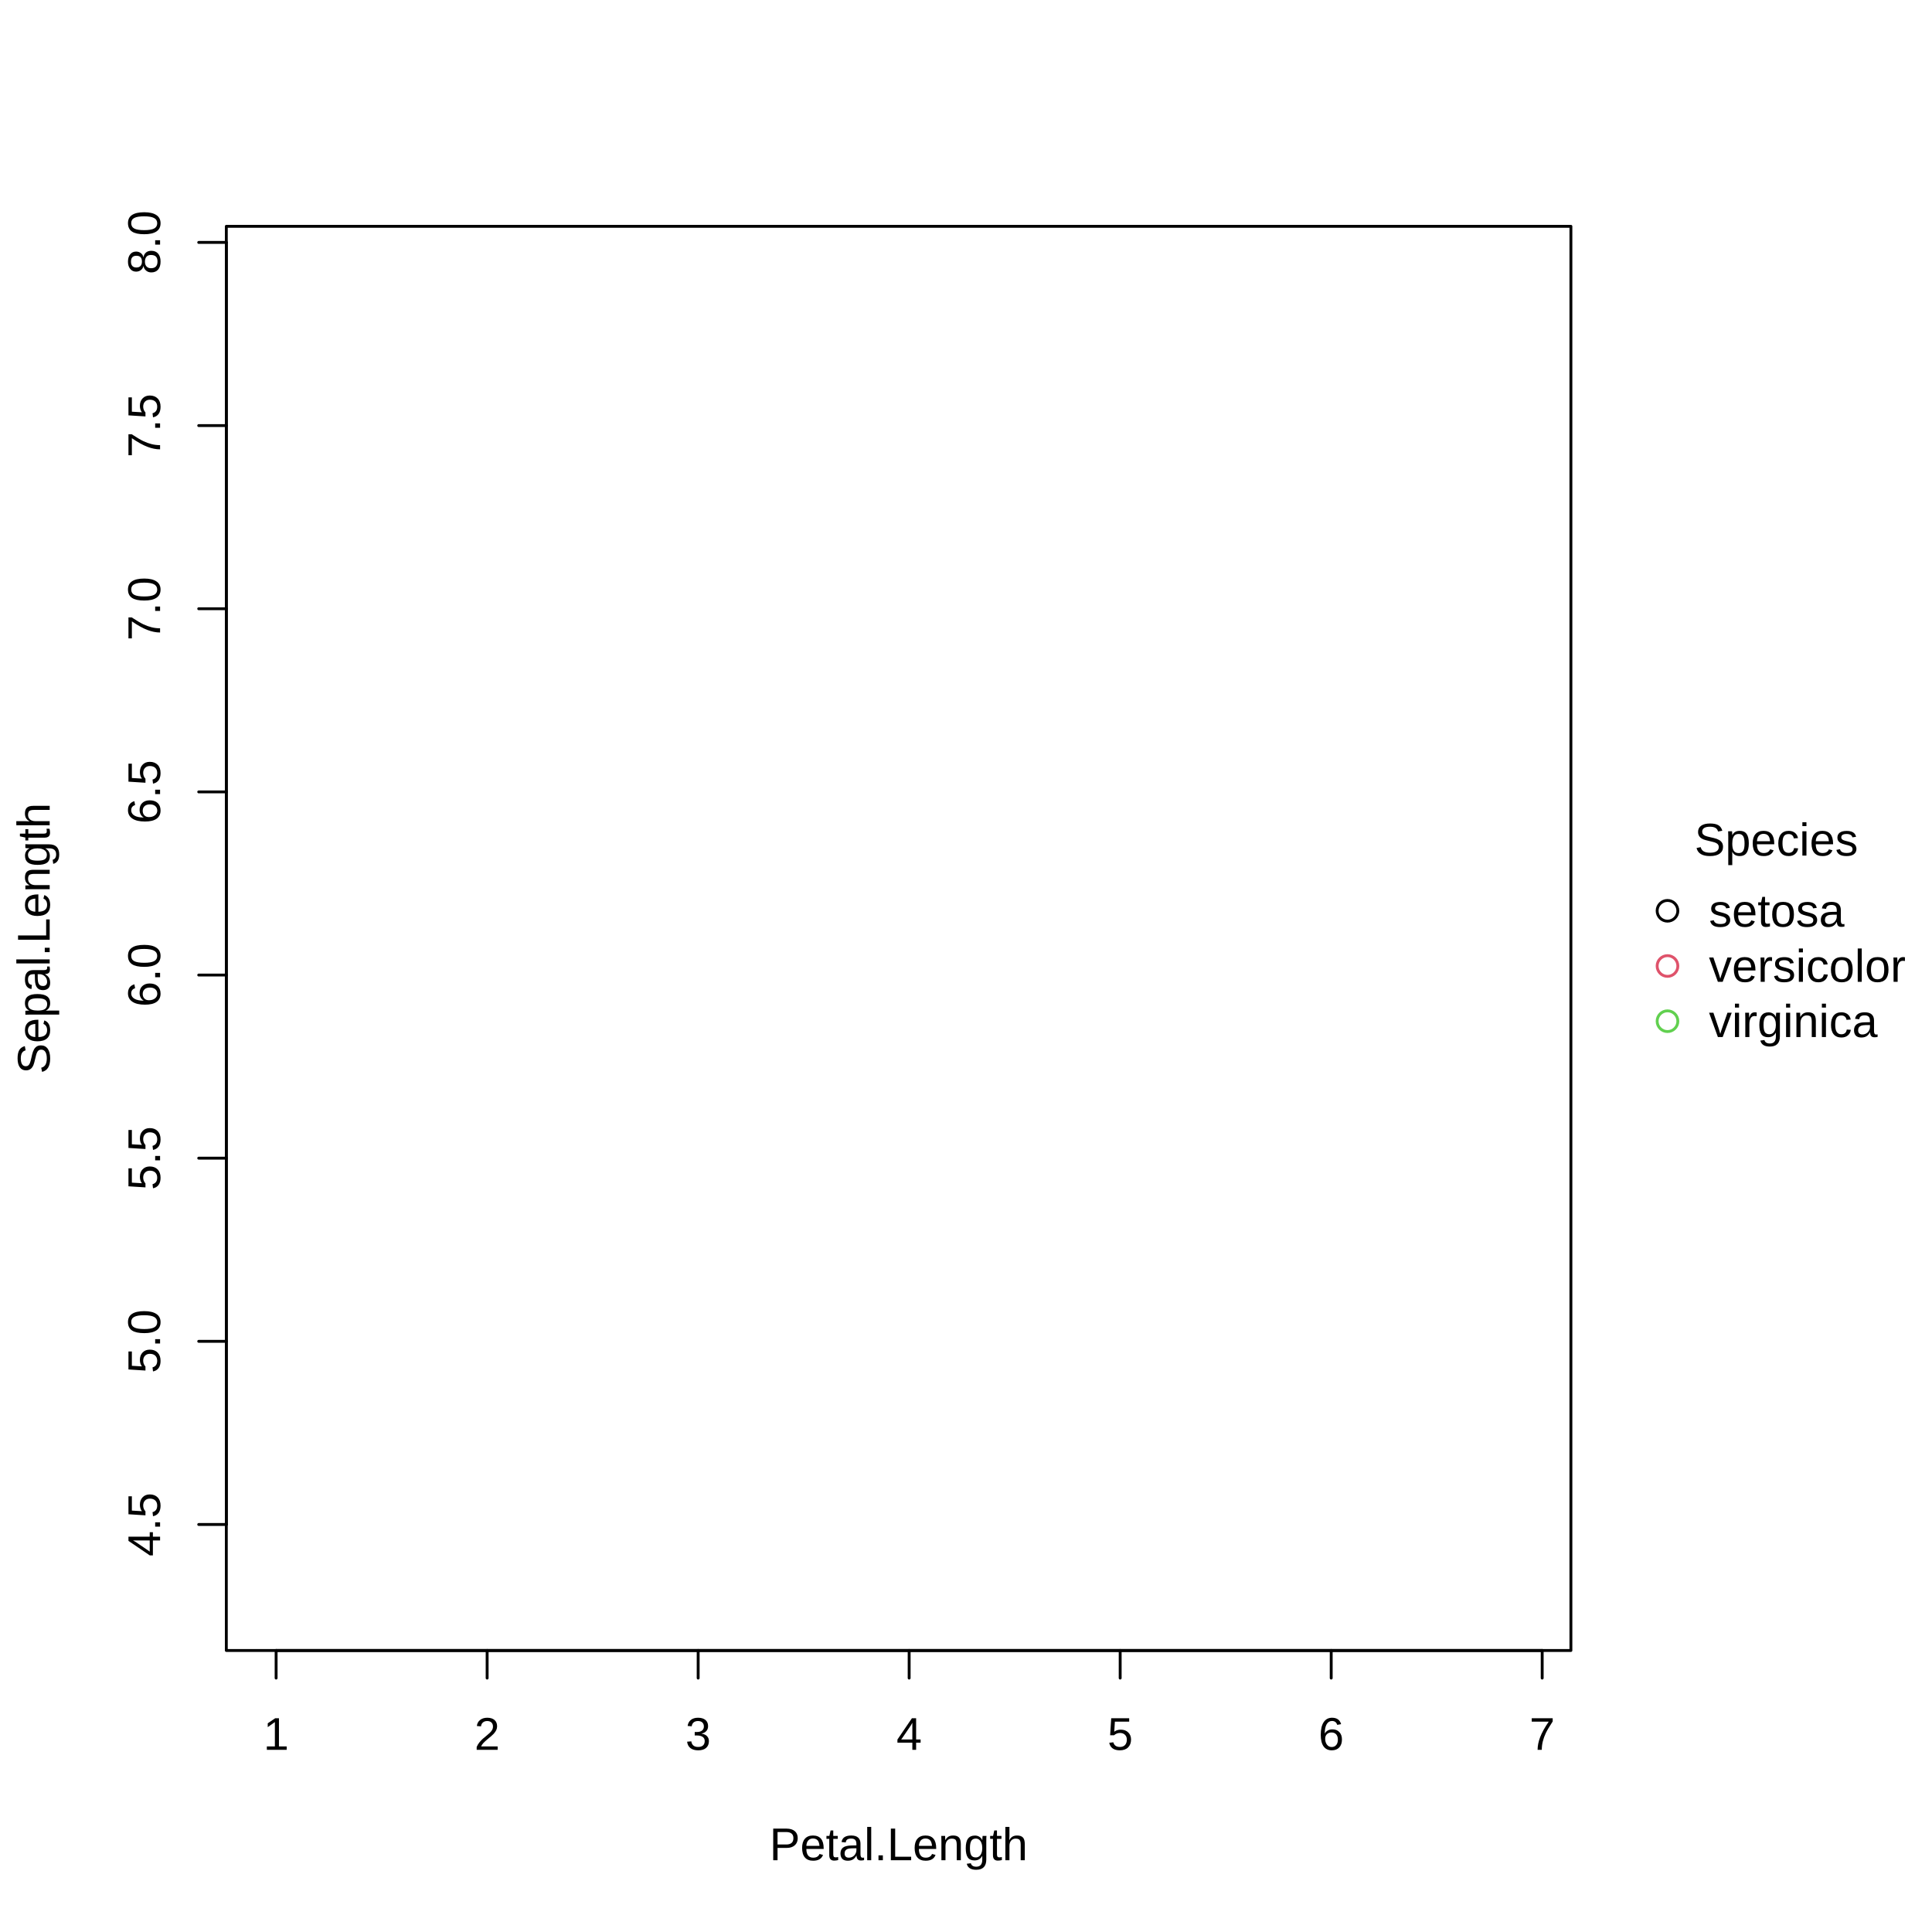
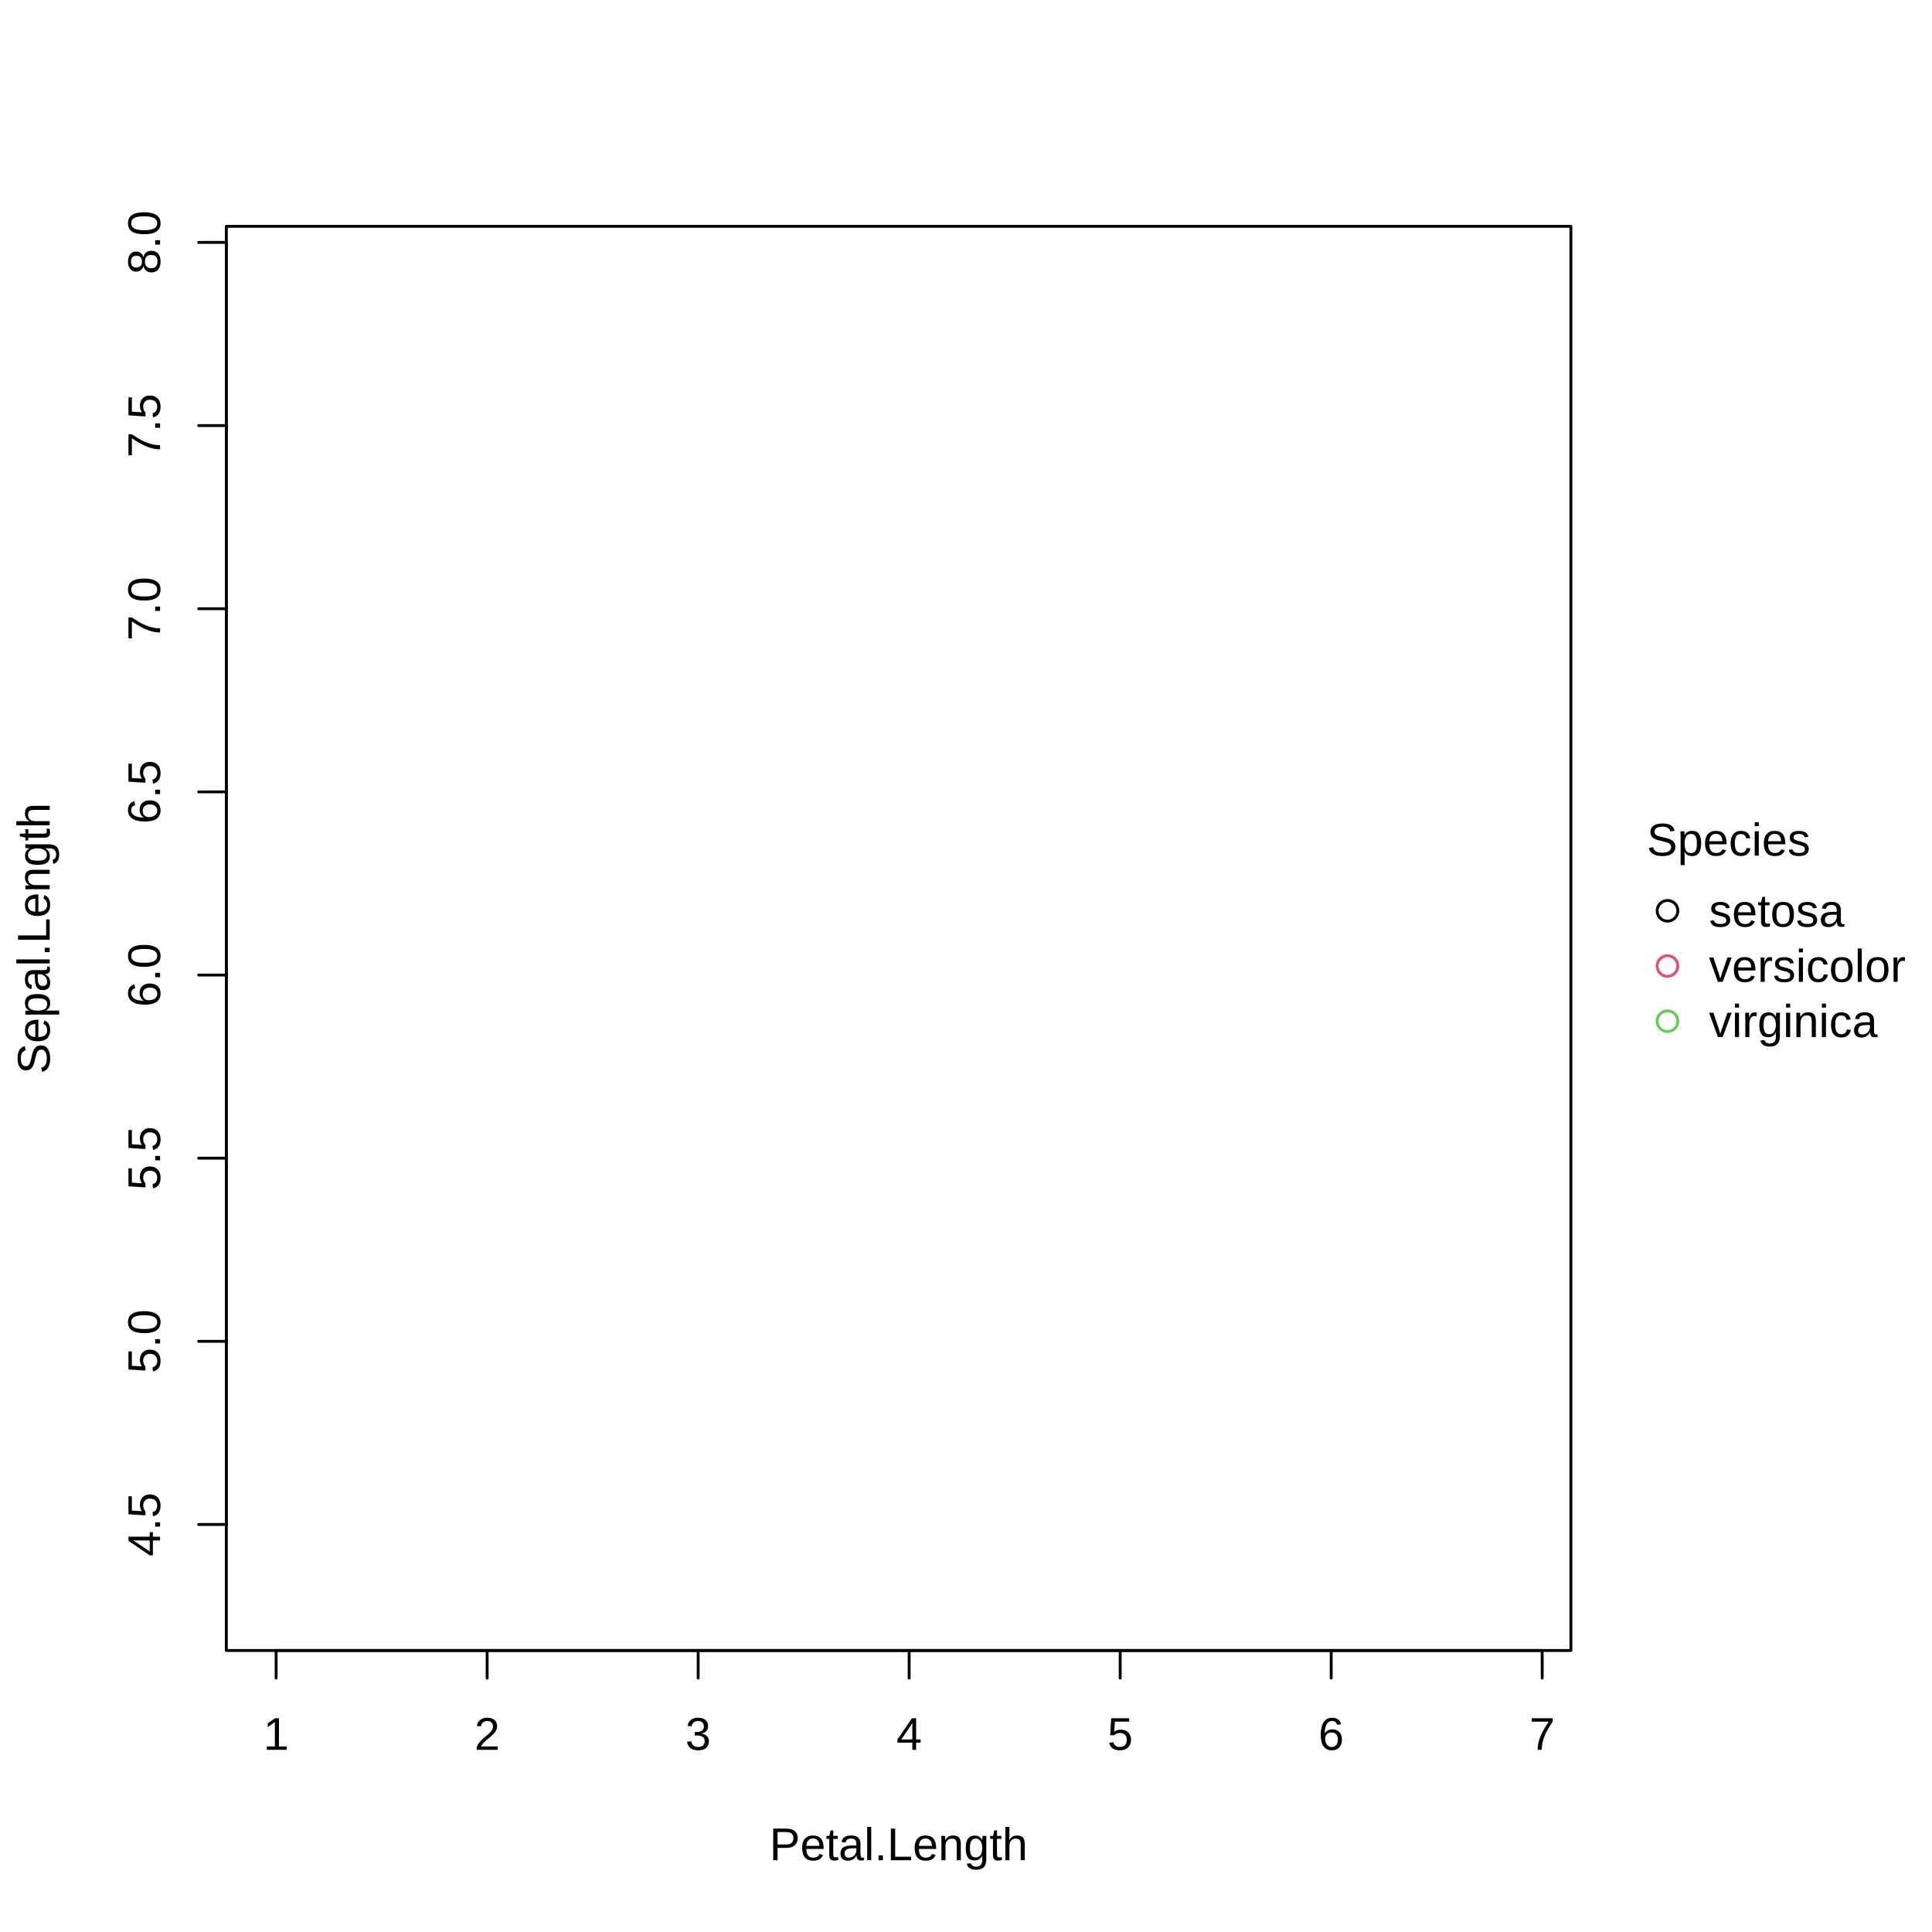
<svg xmlns="http://www.w3.org/2000/svg" width="504.00pt" height="504.00pt" viewBox="0 0 504.00 504.00">
  <g class="svglite">
    <defs>
      <style type="text/css">
    .svglite line, .svglite polyline, .svglite polygon, .svglite path, .svglite rect, .svglite circle {
      fill: none;
      stroke: #000000;
      stroke-linecap: round;
      stroke-linejoin: round;
      stroke-miterlimit: 10.00;
    }
    .svglite text {
      white-space: pre;
    }
    .svglite g.glyphgroup path {
      fill: inherit;
      stroke: none;
    }
  </style>
    </defs>
    <rect width="100%" height="100%" style="stroke: none; fill: #FFFFFF;" />
    <defs>
      <clipPath id="cpMC4wMHw1MDQuMDB8MC4wMHw1MDQuMDA=">
        <rect x="0.00" y="0.00" width="504.00" height="504.00" />
      </clipPath>
    </defs>
    <g clip-path="url(#cpMC4wMHw1MDQuMDB8MC4wMHw1MDQuMDA=)">
      <circle cx="435.00" cy="237.60" r="2.70" style="stroke-width: 0.75;" />
      <circle cx="435.00" cy="252.00" r="2.70" style="stroke-width: 0.75; stroke: #DF536B;" />
      <circle cx="435.00" cy="266.40" r="2.70" style="stroke-width: 0.75; stroke: #61D04F;" />
-       <text x="463.38" y="223.20" text-anchor="middle" style="font-size: 12.00px; font-family: &quot;Liberation Sans&quot;;" textLength="42.69px" lengthAdjust="spacingAndGlyphs">Species</text>
+       <text x="429.60" y="223.20" style="font-size: 12.00px; font-family: &quot;Liberation Sans&quot;;" textLength="42.69px" lengthAdjust="spacingAndGlyphs">Species</text>
      <text x="445.80" y="241.73" style="font-size: 12.00px; font-family: &quot;Liberation Sans&quot;;" textLength="35.34px" lengthAdjust="spacingAndGlyphs">setosa</text>
      <text x="445.80" y="256.13" style="font-size: 12.00px; font-family: &quot;Liberation Sans&quot;;" textLength="51.36px" lengthAdjust="spacingAndGlyphs">versicolor</text>
      <text x="445.80" y="270.53" style="font-size: 12.00px; font-family: &quot;Liberation Sans&quot;;" textLength="44.03px" lengthAdjust="spacingAndGlyphs">virginica</text>
    </g>
    <defs>
      <clipPath id="cpMC4wMHw0MDkuODB8MC4wMHw1MDQuMDA=">
        <rect x="0.00" y="0.00" width="409.80" height="504.00" />
      </clipPath>
    </defs>
    <g clip-path="url(#cpMC4wMHw0MDkuODB8MC4wMHw1MDQuMDA=)">
      <text x="234.42" y="485.28" text-anchor="middle" style="font-size: 12.00px; font-family: &quot;Liberation Sans&quot;;" textLength="67.36px" lengthAdjust="spacingAndGlyphs">Petal.Length</text>
      <text transform="translate(12.96,244.80) rotate(-90)" text-anchor="middle" style="font-size: 12.00px; font-family: &quot;Liberation Sans&quot;;" textLength="70.70px" lengthAdjust="spacingAndGlyphs">Sepal.Length</text>
    </g>
    <g clip-path="url(#cpMC4wMHw1MDQuMDB8MC4wMHw1MDQuMDA=)">
      <line x1="72.03" y1="430.56" x2="402.31" y2="430.56" style="stroke-width: 0.75;" />
      <line x1="72.03" y1="430.56" x2="72.03" y2="437.76" style="stroke-width: 0.75;" />
      <line x1="127.08" y1="430.56" x2="127.08" y2="437.76" style="stroke-width: 0.75;" />
      <line x1="182.13" y1="430.56" x2="182.13" y2="437.76" style="stroke-width: 0.75;" />
      <line x1="237.17" y1="430.56" x2="237.17" y2="437.76" style="stroke-width: 0.75;" />
      <line x1="292.22" y1="430.56" x2="292.22" y2="437.76" style="stroke-width: 0.75;" />
      <line x1="347.27" y1="430.56" x2="347.27" y2="437.76" style="stroke-width: 0.75;" />
      <line x1="402.31" y1="430.56" x2="402.31" y2="437.76" style="stroke-width: 0.75;" />
      <text x="72.03" y="456.48" text-anchor="middle" style="font-size: 12.00px; font-family: &quot;Liberation Sans&quot;;" textLength="6.67px" lengthAdjust="spacingAndGlyphs">1</text>
      <text x="127.08" y="456.48" text-anchor="middle" style="font-size: 12.00px; font-family: &quot;Liberation Sans&quot;;" textLength="6.67px" lengthAdjust="spacingAndGlyphs">2</text>
      <text x="182.13" y="456.48" text-anchor="middle" style="font-size: 12.00px; font-family: &quot;Liberation Sans&quot;;" textLength="6.67px" lengthAdjust="spacingAndGlyphs">3</text>
      <text x="237.17" y="456.48" text-anchor="middle" style="font-size: 12.00px; font-family: &quot;Liberation Sans&quot;;" textLength="6.67px" lengthAdjust="spacingAndGlyphs">4</text>
      <text x="292.22" y="456.48" text-anchor="middle" style="font-size: 12.00px; font-family: &quot;Liberation Sans&quot;;" textLength="6.67px" lengthAdjust="spacingAndGlyphs">5</text>
      <text x="347.27" y="456.48" text-anchor="middle" style="font-size: 12.00px; font-family: &quot;Liberation Sans&quot;;" textLength="6.67px" lengthAdjust="spacingAndGlyphs">6</text>
      <text x="402.31" y="456.48" text-anchor="middle" style="font-size: 12.00px; font-family: &quot;Liberation Sans&quot;;" textLength="6.67px" lengthAdjust="spacingAndGlyphs">7</text>
      <line x1="59.04" y1="397.69" x2="59.04" y2="63.24" style="stroke-width: 0.75;" />
      <line x1="59.04" y1="397.69" x2="51.84" y2="397.69" style="stroke-width: 0.75;" />
      <line x1="59.04" y1="349.91" x2="51.84" y2="349.91" style="stroke-width: 0.75;" />
      <line x1="59.04" y1="302.13" x2="51.84" y2="302.13" style="stroke-width: 0.75;" />
      <line x1="59.04" y1="254.36" x2="51.84" y2="254.36" style="stroke-width: 0.75;" />
      <line x1="59.04" y1="206.58" x2="51.84" y2="206.58" style="stroke-width: 0.75;" />
      <line x1="59.04" y1="158.80" x2="51.84" y2="158.80" style="stroke-width: 0.75;" />
      <line x1="59.04" y1="111.02" x2="51.84" y2="111.02" style="stroke-width: 0.75;" />
      <line x1="59.04" y1="63.24" x2="51.84" y2="63.24" style="stroke-width: 0.75;" />
      <text transform="translate(41.76,397.69) rotate(-90)" text-anchor="middle" style="font-size: 12.00px; font-family: &quot;Liberation Sans&quot;;" textLength="16.67px" lengthAdjust="spacingAndGlyphs">4.5</text>
      <text transform="translate(41.76,349.91) rotate(-90)" text-anchor="middle" style="font-size: 12.00px; font-family: &quot;Liberation Sans&quot;;" textLength="16.67px" lengthAdjust="spacingAndGlyphs">5.0</text>
      <text transform="translate(41.76,302.13) rotate(-90)" text-anchor="middle" style="font-size: 12.00px; font-family: &quot;Liberation Sans&quot;;" textLength="16.67px" lengthAdjust="spacingAndGlyphs">5.5</text>
      <text transform="translate(41.76,254.36) rotate(-90)" text-anchor="middle" style="font-size: 12.00px; font-family: &quot;Liberation Sans&quot;;" textLength="16.67px" lengthAdjust="spacingAndGlyphs">6.0</text>
      <text transform="translate(41.76,206.58) rotate(-90)" text-anchor="middle" style="font-size: 12.00px; font-family: &quot;Liberation Sans&quot;;" textLength="16.67px" lengthAdjust="spacingAndGlyphs">6.5</text>
      <text transform="translate(41.76,158.80) rotate(-90)" text-anchor="middle" style="font-size: 12.00px; font-family: &quot;Liberation Sans&quot;;" textLength="16.67px" lengthAdjust="spacingAndGlyphs">7.0</text>
      <text transform="translate(41.76,111.02) rotate(-90)" text-anchor="middle" style="font-size: 12.00px; font-family: &quot;Liberation Sans&quot;;" textLength="16.67px" lengthAdjust="spacingAndGlyphs">7.5</text>
      <text transform="translate(41.76,63.24) rotate(-90)" text-anchor="middle" style="font-size: 12.00px; font-family: &quot;Liberation Sans&quot;;" textLength="16.67px" lengthAdjust="spacingAndGlyphs">8.0</text>
      <polygon points="59.04,430.56 409.80,430.56 409.80,59.04 59.04,59.04 " style="stroke-width: 0.75;" />
    </g>
  </g>
</svg>
